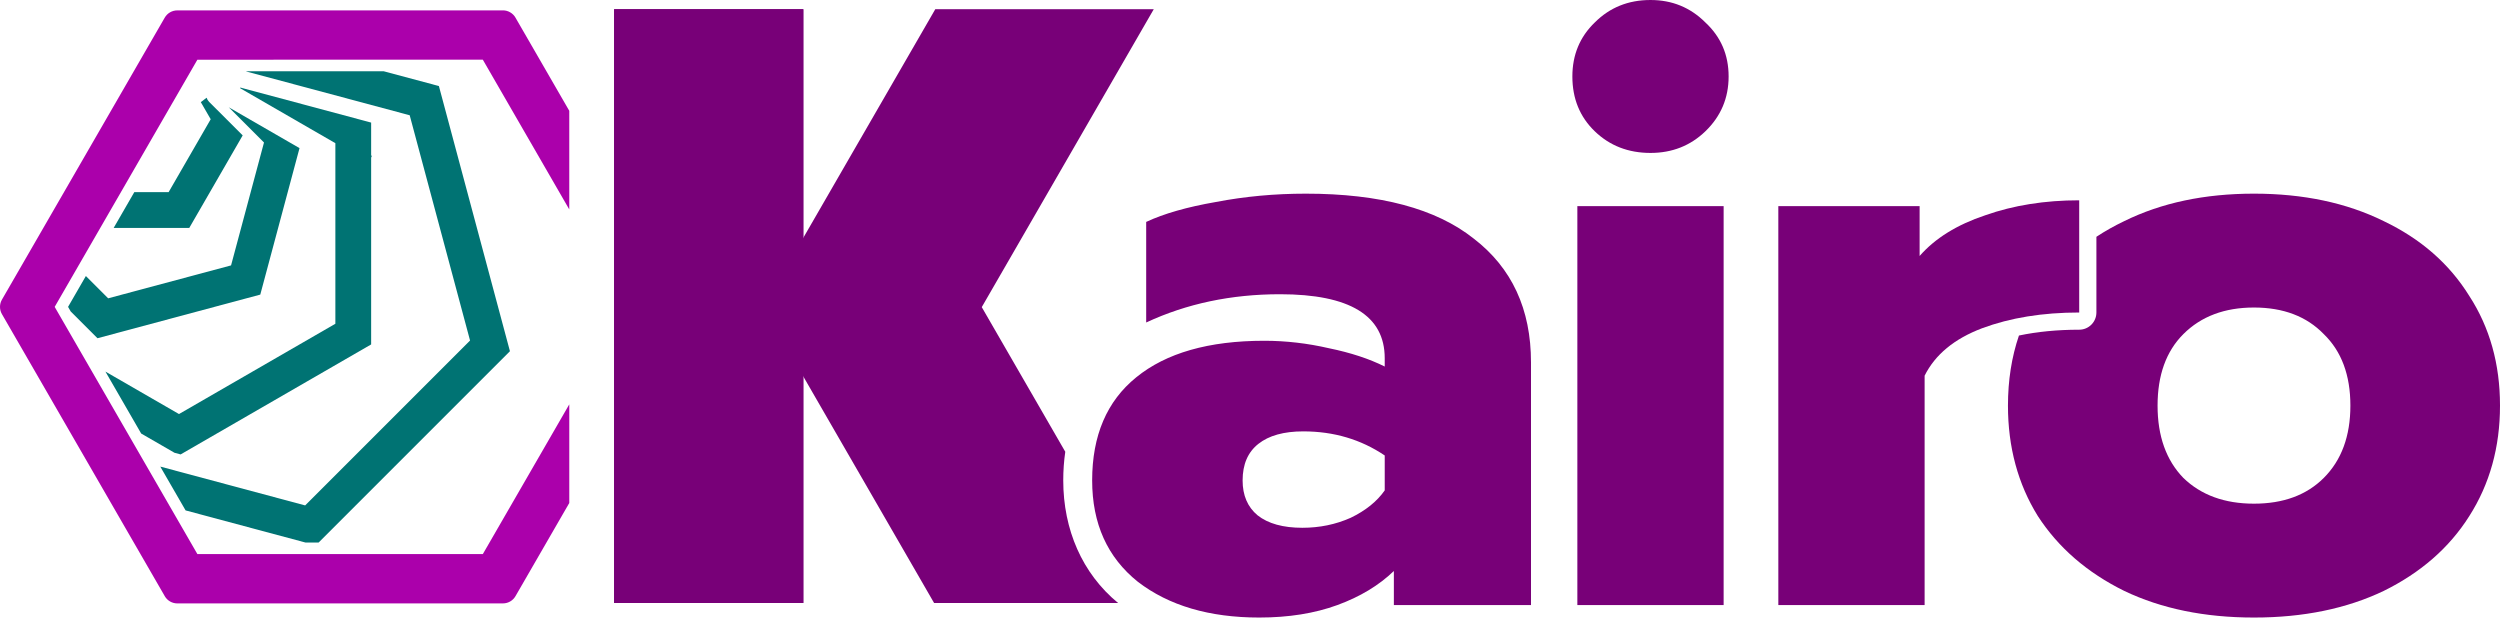
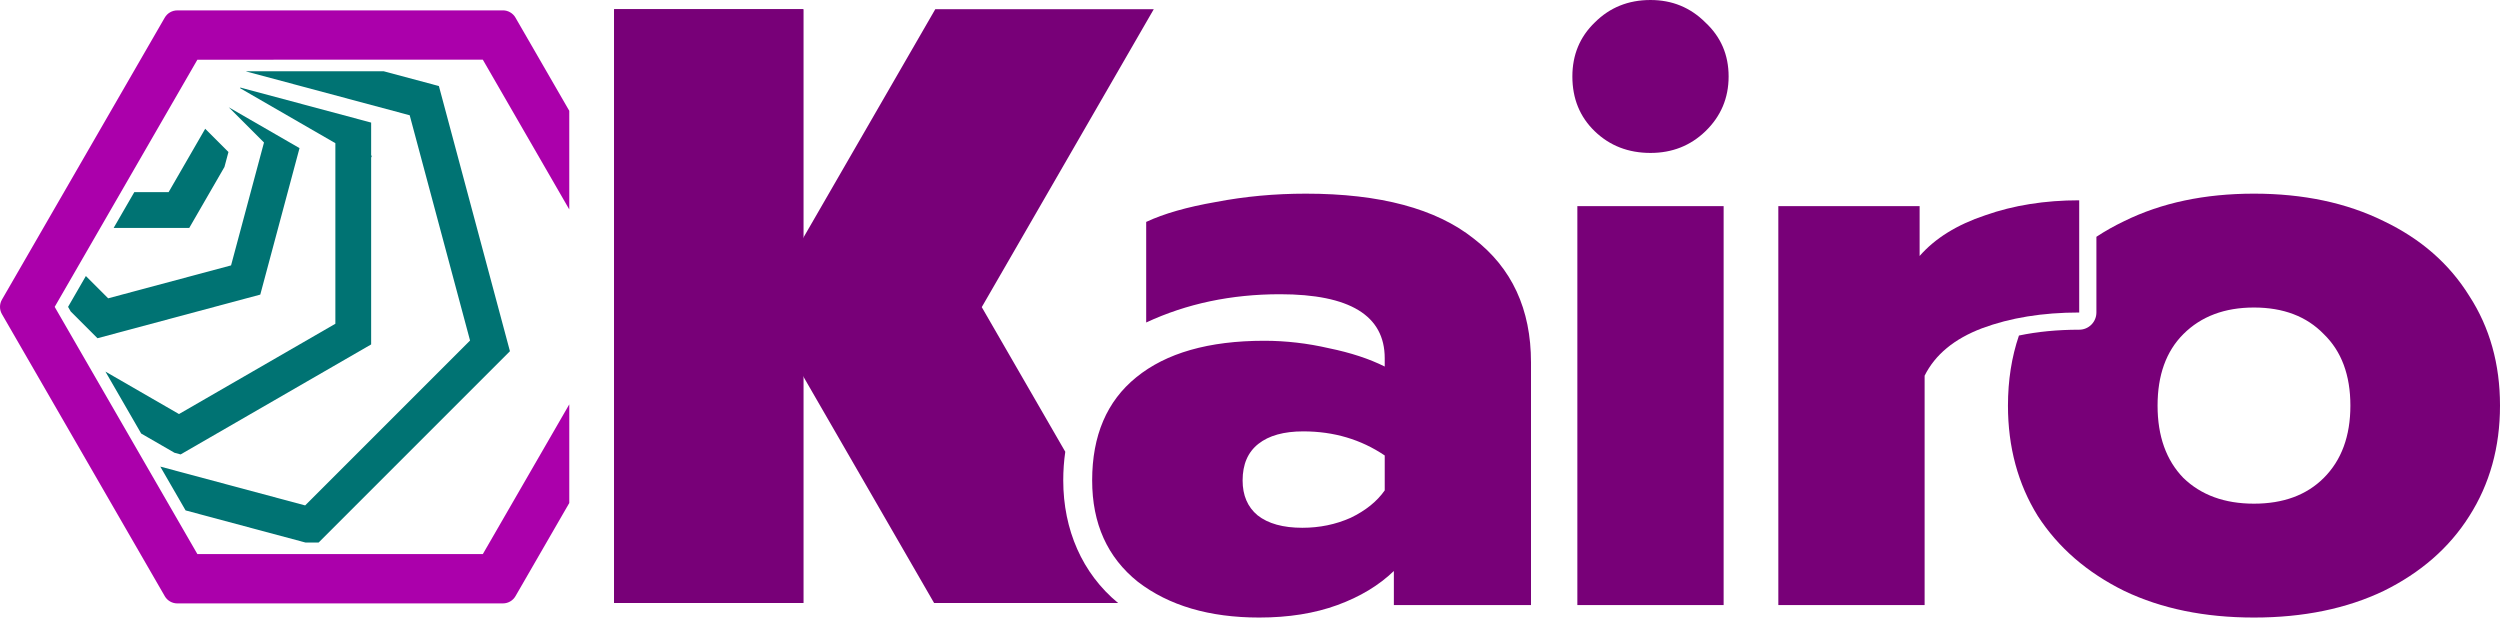
<svg xmlns="http://www.w3.org/2000/svg" width="295.136mm" height="72.904mm" viewBox="0 0 295.136 72.904" version="1.1" id="svg1">
  <defs id="defs1" />
  <g id="layer1" transform="translate(-64.79554,-117.1835)">
    <path id="path94" style="fill:#780078;fill-opacity:1;stroke:none;stroke-width:3.528;stroke-dasharray:none" d="m 175.209,118.272 -20.244,35.064 0.051,0.089 -0.061,0.105 20.114,34.838 h 21.718 c -4.233,-3.492 -6.47,-8.66 -6.47,-14.471 0,-1.156 0.08,-2.286 0.239,-3.38 l -9.859,-17.076 20.305,-35.169 z" />
    <path id="path95" style="fill:#780078;fill-opacity:1;stroke:none;stroke-width:3.528;stroke-dasharray:none" d="m 137.295,118.272 v 70.096 h 22.337 v -70.096 z" />
    <path style="font-weight:bold;font-size:105.095px;font-family:Prompt;-inkscape-font-specification:'Prompt Bold';fill:#780078;fill-opacity:1;stroke-width:7.36" d="m 213.453,190.087 c -5.887,0 -10.662,-1.406 -14.326,-4.219 -3.598,-2.878 -5.397,-6.868 -5.397,-11.971 0,-5.299 1.734,-9.354 5.2,-12.167 3.532,-2.878 8.569,-4.317 15.111,-4.317 2.551,0 5.102,0.294 7.653,0.883 2.551,0.523 4.742,1.243 6.574,2.159 v -0.981 c 0,-5.037 -4.121,-7.555 -12.363,-7.555 -5.756,0 -11.022,1.112 -15.797,3.336 v -11.873 c 2.093,-0.981 4.841,-1.766 8.242,-2.355 3.401,-0.654 6.934,-0.981 10.597,-0.981 8.765,0 15.372,1.766 19.82,5.298 4.514,3.467 6.77,8.34 6.77,14.62 v 28.651 h -16.19 v -4.023 c -1.766,1.701 -3.99,3.042 -6.672,4.023 -2.682,0.981 -5.756,1.472 -9.223,1.472 z m 5.102,-10.597 c 2.028,0 3.925,-0.392 5.691,-1.177 1.766,-0.85 3.107,-1.93 4.023,-3.238 v -4.121 c -2.813,-1.897 -6.018,-2.845 -9.616,-2.845 -2.289,0 -4.056,0.491 -5.298,1.472 -1.243,0.981 -1.864,2.42 -1.864,4.317 0,1.766 0.589,3.14 1.766,4.121 1.243,0.981 3.009,1.472 5.298,1.472 z m 41.089,-44.252 c -2.616,0 -4.808,-0.85 -6.574,-2.551 -1.766,-1.701 -2.649,-3.859 -2.649,-6.476 0,-2.551 0.883,-4.677 2.649,-6.378 1.766,-1.766 3.958,-2.649 6.574,-2.649 2.551,0 4.71,0.883 6.476,2.649 1.832,1.701 2.747,3.827 2.747,6.378 0,2.551 -0.916,4.71 -2.747,6.476 -1.766,1.701 -3.925,2.551 -6.476,2.551 z m -8.635,6.28 h 17.269 v 47.098 h -17.269 z" id="path101" aria-label="airo" />
    <path id="path102" style="font-weight:bold;font-size:105.095px;font-family:Prompt;-inkscape-font-specification:'Prompt Bold';fill:#780078;fill-opacity:1;stroke-width:7.36" d="m 330.888,140.045 c -5.822,0 -10.924,1.08 -15.307,3.238 -1.168,0.558 -2.267,1.176 -3.296,1.855 v 8.938 a 2.032,2.032 0 0 1 -2.031,2.031 c -2.581,0 -4.949,0.233 -7.113,0.688 -0.865,2.541 -1.297,5.297 -1.297,8.271 0,4.906 1.178,9.256 3.533,13.05 2.42,3.729 5.822,6.672 10.204,8.831 4.383,2.093 9.485,3.14 15.307,3.14 5.822,0 10.924,-1.047 15.307,-3.14 4.383,-2.159 7.752,-5.103 10.107,-8.831 2.42,-3.794 3.63,-8.144 3.63,-13.05 0,-4.906 -1.21,-9.223 -3.63,-12.952 -2.355,-3.794 -5.724,-6.737 -10.107,-8.831 -4.383,-2.159 -9.485,-3.238 -15.307,-3.238 z m 0,13.443 c 3.467,0 6.215,1.047 8.242,3.14 2.093,2.028 3.139,4.841 3.139,8.438 0,3.598 -1.046,6.443 -3.139,8.536 -2.028,2.028 -4.776,3.042 -8.242,3.042 -3.467,0 -6.247,-1.014 -8.34,-3.042 -2.028,-2.093 -3.042,-4.939 -3.042,-8.536 0,-3.598 1.014,-6.411 3.042,-8.438 2.093,-2.093 4.873,-3.14 8.34,-3.14 z" />
    <path style="font-weight:bold;font-size:105.095px;font-family:Prompt;-inkscape-font-specification:'Prompt Bold';fill:#780078;fill-opacity:1;stroke-width:7.36" d="m 274.734,141.517 h 16.681 v 5.887 c 1.832,-2.093 4.415,-3.696 7.752,-4.808 3.336,-1.177 7.032,-1.766 11.088,-1.766 v 13.246 c -4.317,0 -8.144,0.621 -11.48,1.864 -3.271,1.243 -5.527,3.107 -6.77,5.593 v 27.081 h -17.269 z" id="path103" aria-label="airo" />
    <path id="path262" style="fill:#780078;fill-opacity:1;stroke:none;stroke-width:3.528;stroke-dasharray:none" d="m 137.295,118.272 v 70.096 h 22.337 v -70.096 z" />
    <path id="path263" style="baseline-shift:baseline;display:inline;overflow:visible;vector-effect:none;fill:#ab00ab;fill-opacity:1;stroke-width:0.909;enable-background:accumulate;stop-color:#000000" d="m 124.173,118.408 5e-4,5.2e-4 -0.001,0.002 -38.447,-5.2e-4 c -0.609,3e-4 -1.175,0.326 -1.479,0.853 l -19.223,33.296 c -0.304,0.527 -0.304,1.181 5e-4,1.708 l 19.223,33.296 -5e-4,0.002 c 0.304,0.527 0.87,0.853 1.478,0.854 v -0.002 l 38.447,5.2e-4 c 0.609,-3.2e-4 1.175,-0.326 1.479,-0.854 l 6.351,-11 v -11.643 l -10.205,17.675 -33.698,10e-4 -16.848,-29.184 16.847,-29.181 33.698,-0.001 10.205,17.676 v -11.642 l -6.352,-11.001 v -0.002 c -0.152,-0.263 -0.371,-0.477 -0.626,-0.624 -0.256,-0.148 -0.549,-0.23 -0.853,-0.23 z" />
    <path id="path264" style="baseline-shift:baseline;display:inline;overflow:visible;vector-effect:none;fill:#007373;fill-opacity:1;stroke-width:0.909;enable-background:accumulate;stop-color:#000000" d="m 93.866,125.598 v 0.023 l 19.296,5.17 7.125,26.592 -19.467,19.467 -17.101,-4.583 2.986,5.172 14.142,3.79 1.566,-4.7e-4 22.583,-22.583 -8.387,-31.304 -6.508,-1.743 z" />
    <path id="path265" style="baseline-shift:baseline;display:inline;overflow:visible;vector-effect:none;fill:#007373;fill-opacity:1;stroke-width:0.909;enable-background:accumulate;stop-color:#000000" d="m 93.176,127.513 -0.034,0.083 11.245,6.491 v 21.318 l -18.461,10.659 -8.685,-5.013 4.222,7.313 3.934,2.272 0.723,0.194 22.491,-12.985 v -22.095 c 0.078,0.002 0.084,-0.083 0,-0.278 v -3.816 l -15.268,-4.09 a 2.012,2.012 0 0 1 -0.166,-0.052 z" />
    <path id="path266" style="baseline-shift:baseline;display:inline;overflow:visible;vector-effect:none;fill:#007373;fill-opacity:1;stroke-width:0.909;enable-background:accumulate;stop-color:#000000" d="m 91.802,129.848 4.159,4.159 -3.888,14.508 -14.508,3.886 -2.632,-2.631 -2.102,3.641 0.312,0.541 3.16,3.161 19.22,-5.15 4.632,-17.293 -8.323,-4.804 c -0.01,-0.005 -0.02,-0.012 -0.03,-0.018 z" />
-     <path id="path267" style="baseline-shift:baseline;display:inline;overflow:visible;vector-effect:none;fill:#007373;fill-opacity:1;stroke-width:0.909;enable-background:accumulate;stop-color:#000000" d="m 89.187,128.719 -0.684,0.524 1.167,2.018 -4.969,8.607 h -4.05 l -2.438,4.224 h 8.926 l 6.306,-10.923 -3.963,-3.962 a 1.187,1.187 0 0 1 -0.294,-0.489 z" />
+     <path id="path267" style="baseline-shift:baseline;display:inline;overflow:visible;vector-effect:none;fill:#007373;fill-opacity:1;stroke-width:0.909;enable-background:accumulate;stop-color:#000000" d="M 89.023 132.382 L 84.7 139.868 L 80.65 139.868 L 78.212 144.091 L 87.138 144.091 L 91.293 136.895 L 91.765 135.131 L 89.142 132.508 A 3.762 3.762 0 0 1 89.023 132.382 z " />
  </g>
</svg>
